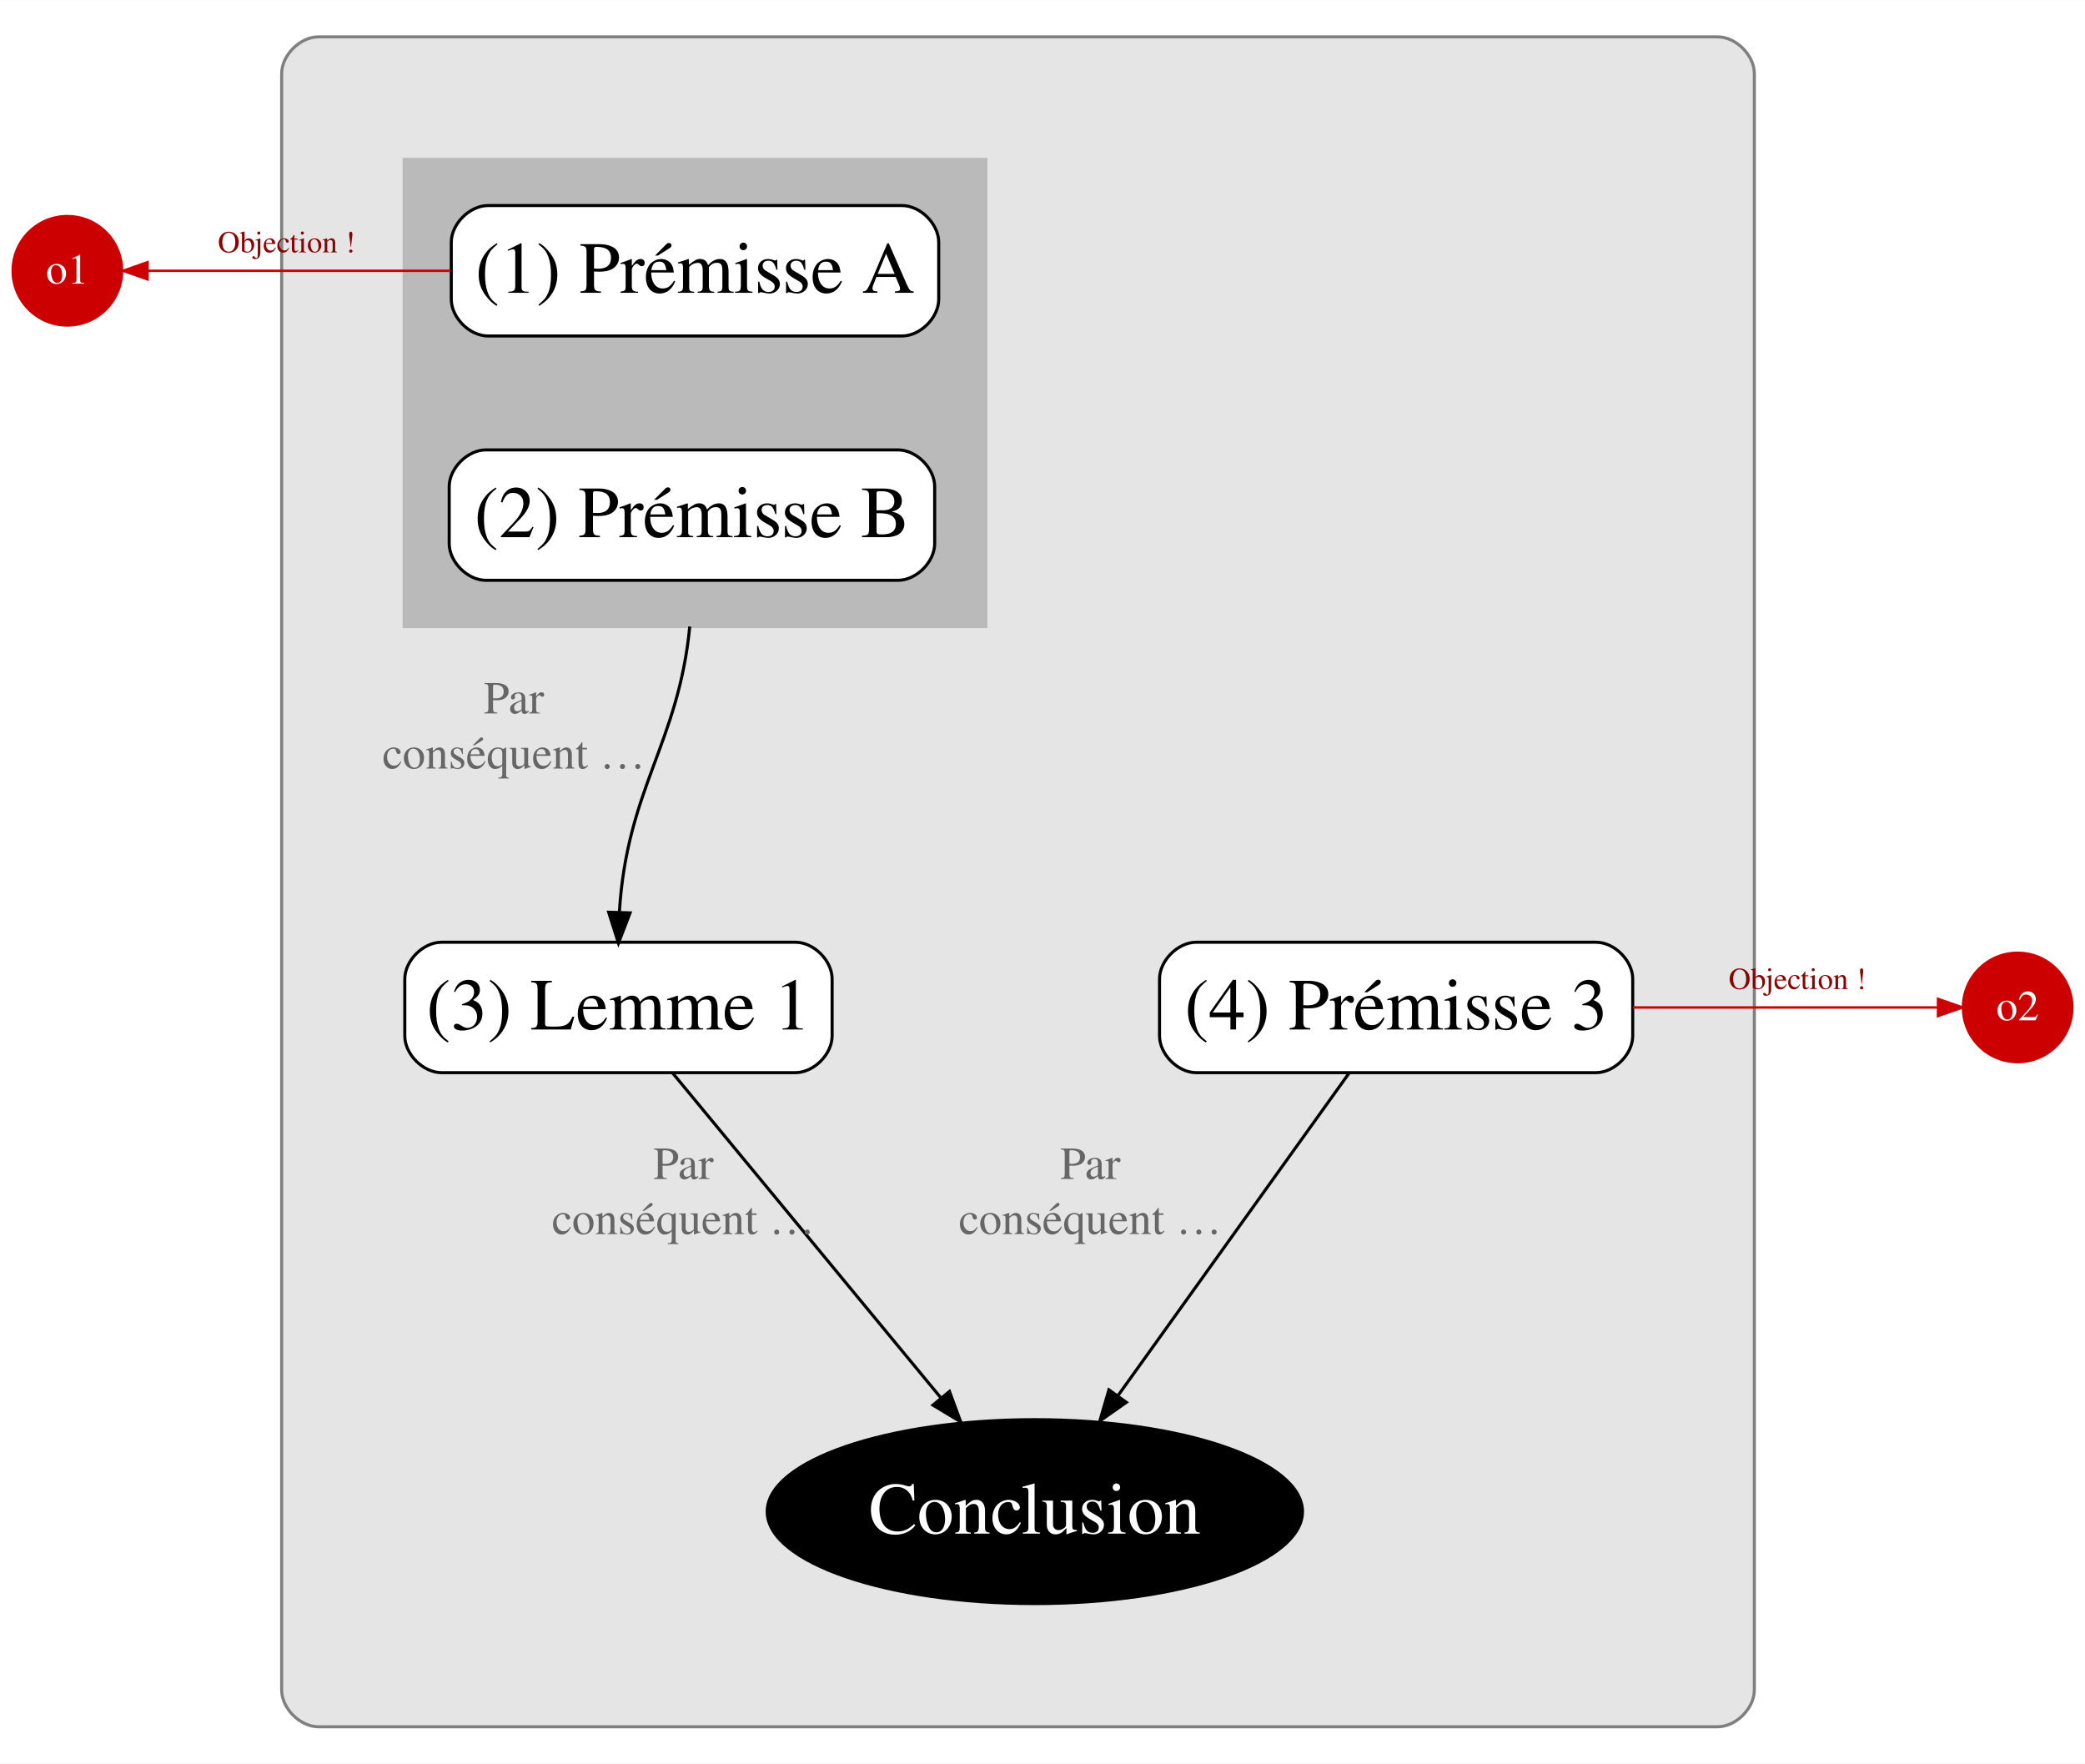
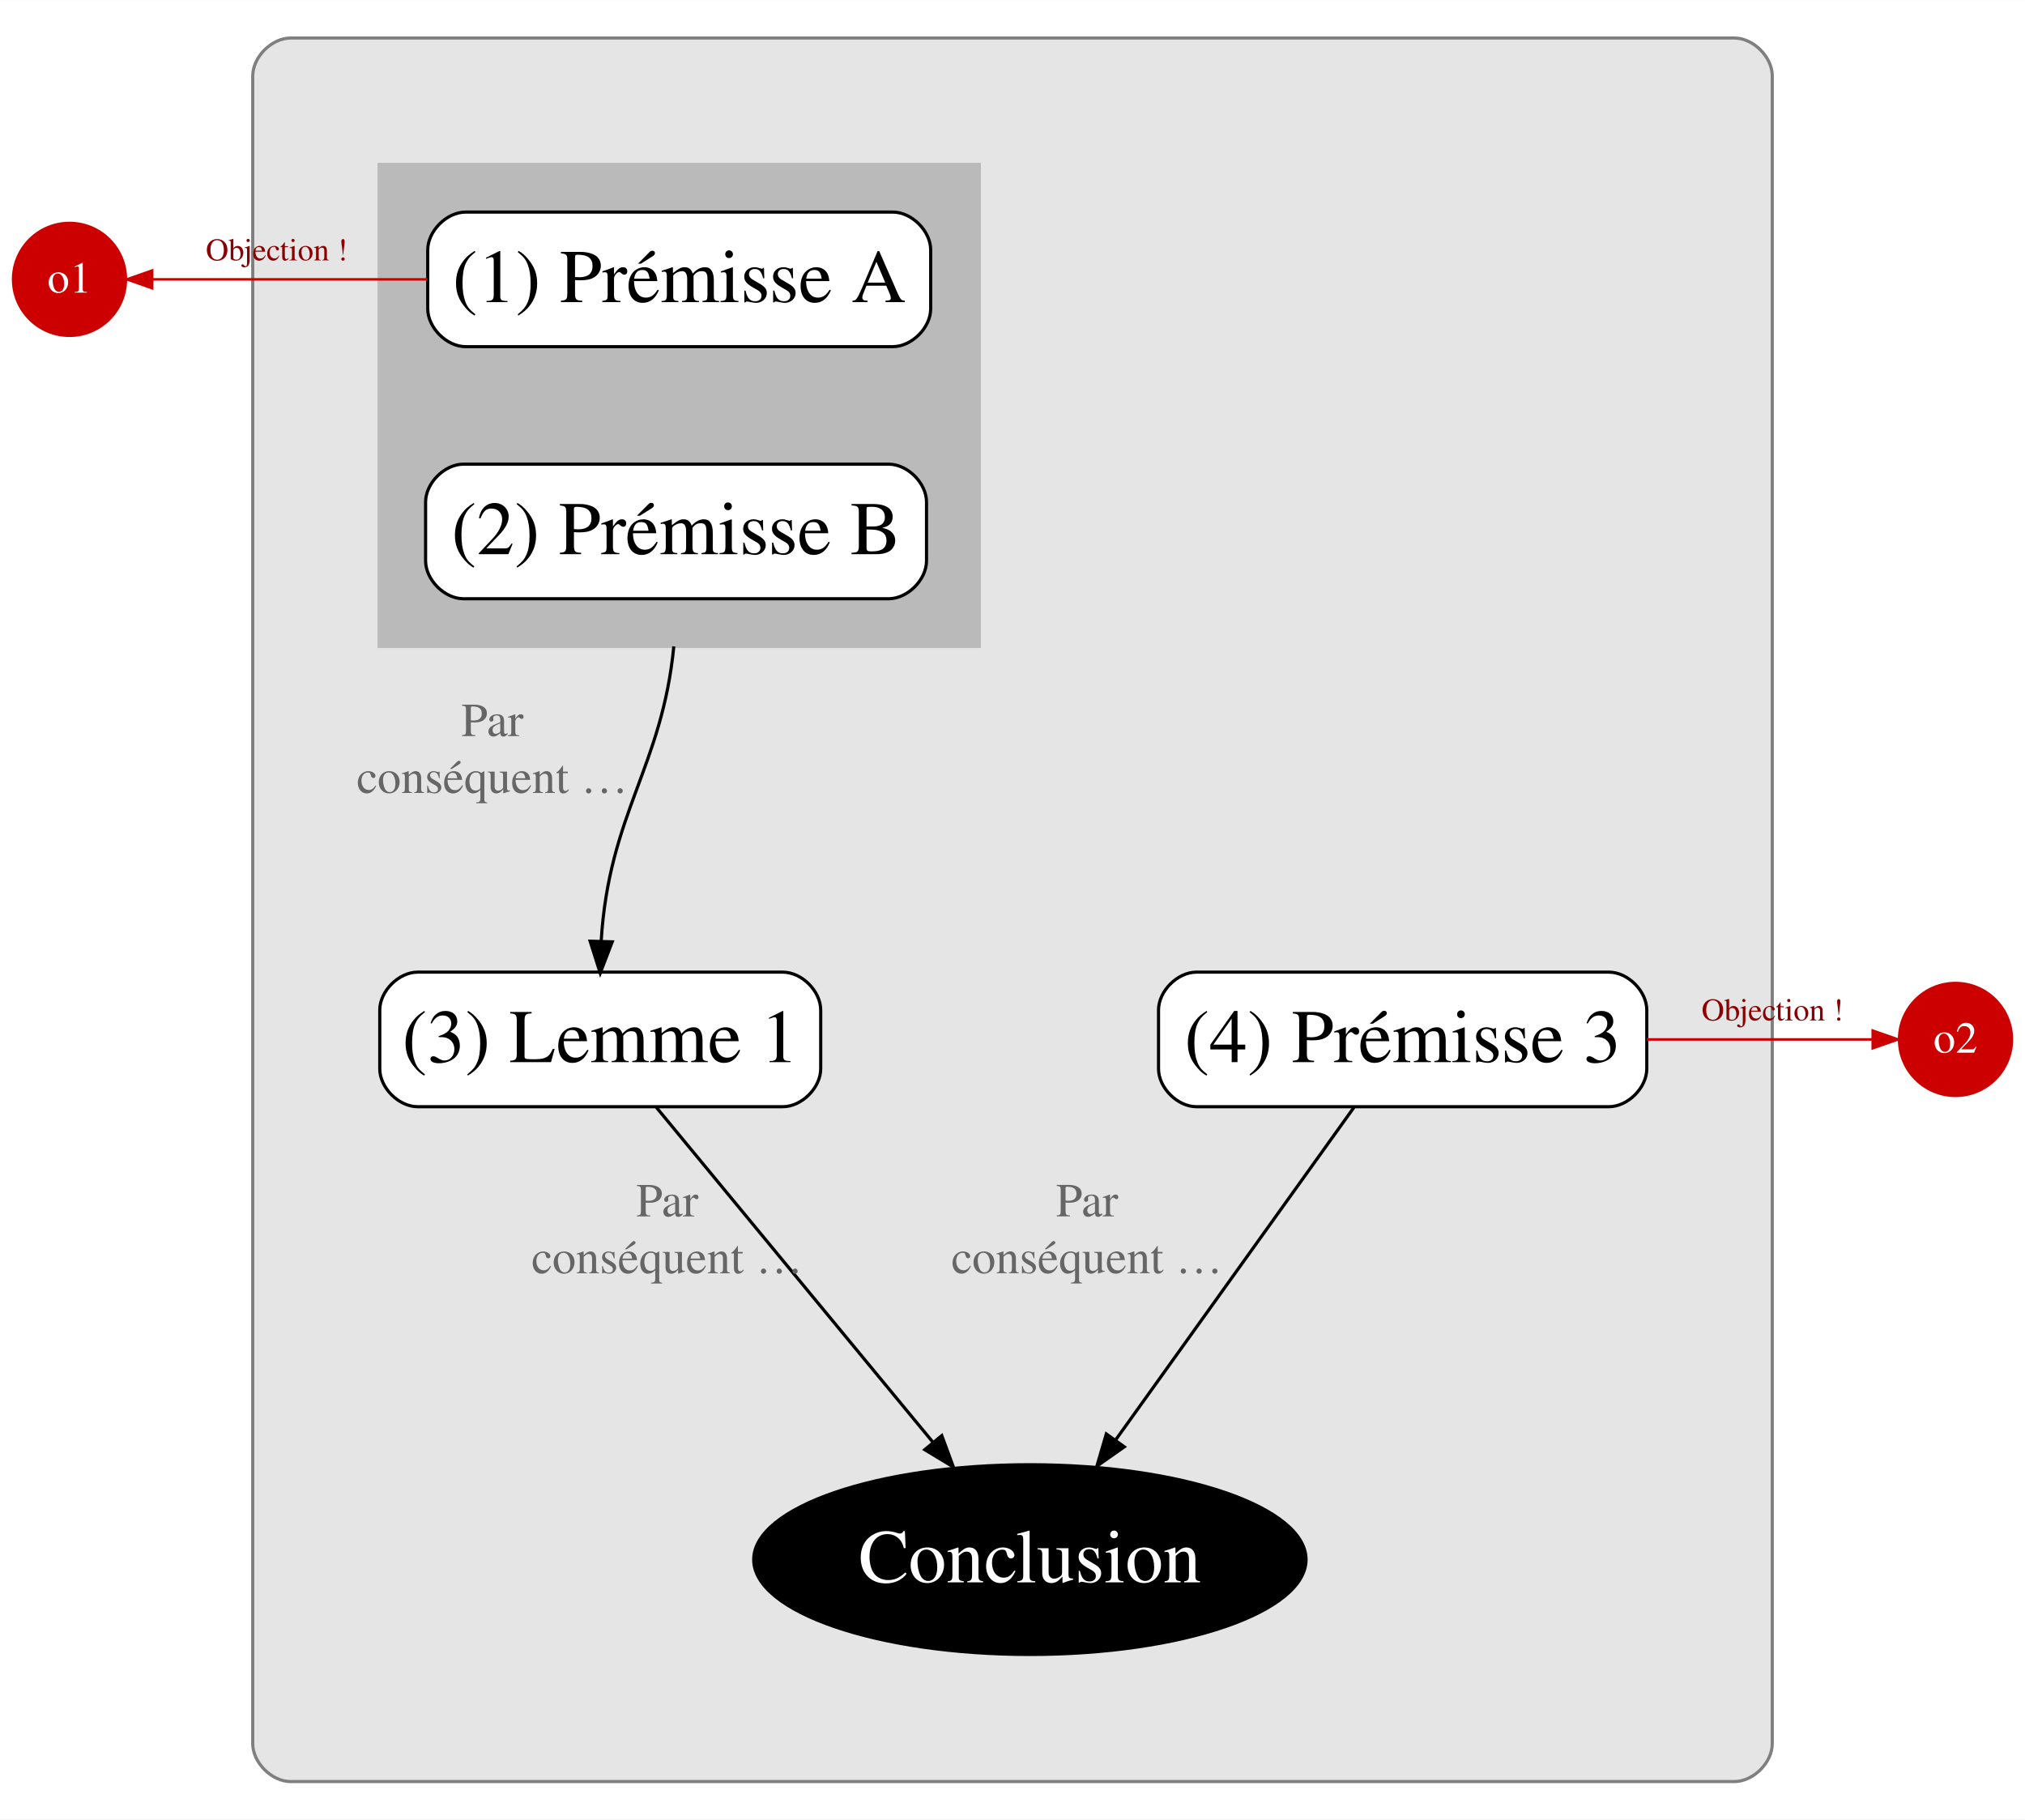
- <svg xmlns="http://www.w3.org/2000/svg" width="681pt" height="576pt" viewBox="0.00 0.00 681.00 575.93">
+ <svg xmlns="http://www.w3.org/2000/svg" width="641pt" height="576pt" viewBox="0.00 0.00 641.00 575.93">
  <g id="graph0" class="graph" transform="scale(1 1) rotate(0) translate(4 571.9283)">
-     <polygon fill="#ffffff" stroke="transparent" points="-4,4 -4,-571.928 677,-571.928 677,4 -4,4" />
+     <polygon fill="#ffffff" stroke="transparent" points="-4,4 -4,-571.928 637,-571.928 637,4 -4,4" />
    <g id="clust2" class="cluster">
-       <path fill="#e5e5e5" stroke="#7f7f7f" d="M100,-8C100,-8 557,-8 557,-8 563,-8 569,-14 569,-20 569,-20 569,-547.928 569,-547.928 569,-553.928 563,-559.928 557,-559.928 557,-559.928 100,-559.928 100,-559.928 94,-559.928 88,-553.928 88,-547.928 88,-547.928 88,-20 88,-20 88,-14 94,-8 100,-8" />
+       <path fill="#e5e5e5" stroke="#7f7f7f" d="M88,-8C88,-8 545,-8 545,-8 551,-8 557,-14 557,-20 557,-20 557,-547.928 557,-547.928 557,-553.928 551,-559.928 545,-559.928 545,-559.928 88,-559.928 88,-559.928 82,-559.928 76,-553.928 76,-547.928 76,-547.928 76,-20 76,-20 76,-14 82,-8 88,-8" />
    </g>
    <g id="clust3" class="cluster">
-       <polygon fill="#bababa" stroke="#bababa" points="128,-367.328 128,-519.928 318,-519.928 318,-367.328 128,-367.328" />
+       <polygon fill="#bababa" stroke="#bababa" points="116,-367.328 116,-519.928 306,-519.928 306,-367.328 116,-367.328" />
    </g>
    <g id="node1" class="node">
      <ellipse fill="#cd0000" stroke="#cd0000" stroke-width=".5" cx="18" cy="-483.528" rx="18" ry="18" />
      <text text-anchor="middle" x="18" y="-479.328" font-family="Times,serif" font-size="14.00" fill="#ffffff">o1</text>
    </g>
    <g id="node2" class="node">
-       <path fill="#ffffff" stroke="#000000" d="M290.604,-504.829C290.604,-504.829 155.396,-504.829 155.396,-504.829 149.396,-504.829 143.396,-498.829 143.396,-492.829 143.396,-492.829 143.396,-474.228 143.396,-474.228 143.396,-468.228 149.396,-462.228 155.396,-462.228 155.396,-462.228 290.604,-462.228 290.604,-462.228 296.604,-462.228 302.604,-468.228 302.604,-474.228 302.604,-474.228 302.604,-492.829 302.604,-492.829 302.604,-498.829 296.604,-504.829 290.604,-504.829" />
-       <text text-anchor="middle" x="223" y="-476.328" font-family="Times,serif" font-size="24.00" fill="#000000">(1) Prémisse A</text>
+       <path fill="#ffffff" stroke="#000000" d="M278.604,-504.829C278.604,-504.829 143.396,-504.829 143.396,-504.829 137.396,-504.829 131.396,-498.829 131.396,-492.829 131.396,-492.829 131.396,-474.228 131.396,-474.228 131.396,-468.228 137.396,-462.228 143.396,-462.228 143.396,-462.228 278.604,-462.228 278.604,-462.228 284.604,-462.228 290.604,-468.228 290.604,-474.228 290.604,-474.228 290.604,-492.829 290.604,-492.829 290.604,-498.829 284.604,-504.829 278.604,-504.829" />
+       <text text-anchor="middle" x="211" y="-476.328" font-family="Times,serif" font-size="24.00" fill="#000000">(1) Prémisse A</text>
    </g>
    <g id="edge1" class="edge">
-       <path fill="none" stroke="#cd0000" stroke-width=".8" d="M44.421,-483.528C69.389,-483.528 108.136,-483.528 143.166,-483.528" />
-       <polygon fill="#cd0000" stroke="#cd0000" stroke-width=".8" points="44.192,-480.728 36.192,-483.528 44.192,-486.328 44.192,-480.728" />
-       <text text-anchor="middle" x="89.599" y="-489.528" font-family="Times,serif" font-size="10.00" fill="#8b0000">Objection !</text>
+       <path fill="none" stroke="#cd0000" stroke-width=".8" d="M44.187,-483.528C66.63,-483.528 100.172,-483.528 131.306,-483.528" />
+       <polygon fill="#cd0000" stroke="#cd0000" stroke-width=".8" points="44.157,-480.728 36.157,-483.528 44.157,-486.328 44.157,-480.728" />
+       <text text-anchor="middle" x="83.599" y="-489.528" font-family="Times,serif" font-size="10.00" fill="#8b0000">Objection !</text>
    </g>
    <g id="node3" class="node">
-       <path fill="#ffffff" stroke="#000000" d="M289.284,-425.029C289.284,-425.029 154.716,-425.029 154.716,-425.029 148.716,-425.029 142.716,-419.029 142.716,-413.029 142.716,-413.029 142.716,-394.428 142.716,-394.428 142.716,-388.428 148.716,-382.428 154.716,-382.428 154.716,-382.428 289.284,-382.428 289.284,-382.428 295.284,-382.428 301.284,-388.428 301.284,-394.428 301.284,-394.428 301.284,-413.029 301.284,-413.029 301.284,-419.029 295.284,-425.029 289.284,-425.029" />
-       <text text-anchor="middle" x="222" y="-396.528" font-family="Times,serif" font-size="24.00" fill="#000000">(2) Prémisse B</text>
+       <path fill="#ffffff" stroke="#000000" d="M277.284,-425.029C277.284,-425.029 142.716,-425.029 142.716,-425.029 136.716,-425.029 130.716,-419.029 130.716,-413.029 130.716,-413.029 130.716,-394.428 130.716,-394.428 130.716,-388.428 136.716,-382.428 142.716,-382.428 142.716,-382.428 277.284,-382.428 277.284,-382.428 283.284,-382.428 289.284,-388.428 289.284,-394.428 289.284,-394.428 289.284,-413.029 289.284,-413.029 289.284,-419.029 283.284,-425.029 277.284,-425.029" />
+       <text text-anchor="middle" x="210" y="-396.528" font-family="Times,serif" font-size="24.00" fill="#000000">(2) Prémisse B</text>
    </g>
    <g id="node4" class="node">
-       <path fill="#ffffff" stroke="#000000" d="M255.787,-264.229C255.787,-264.229 140.213,-264.229 140.213,-264.229 134.213,-264.229 128.213,-258.229 128.213,-252.229 128.213,-252.229 128.213,-233.628 128.213,-233.628 128.213,-227.628 134.213,-221.628 140.213,-221.628 140.213,-221.628 255.787,-221.628 255.787,-221.628 261.788,-221.628 267.788,-227.628 267.788,-233.628 267.788,-233.628 267.788,-252.229 267.788,-252.229 267.788,-258.229 261.788,-264.229 255.787,-264.229" />
-       <text text-anchor="middle" x="198" y="-235.728" font-family="Times,serif" font-size="24.00" fill="#000000">(3) Lemme 1</text>
+       <path fill="#ffffff" stroke="#000000" d="M243.787,-264.229C243.787,-264.229 128.213,-264.229 128.213,-264.229 122.213,-264.229 116.213,-258.229 116.213,-252.229 116.213,-252.229 116.213,-233.628 116.213,-233.628 116.213,-227.628 122.213,-221.628 128.213,-221.628 128.213,-221.628 243.787,-221.628 243.787,-221.628 249.787,-221.628 255.787,-227.628 255.787,-233.628 255.787,-233.628 255.787,-252.229 255.787,-252.229 255.787,-258.229 249.787,-264.229 243.787,-264.229" />
+       <text text-anchor="middle" x="186" y="-235.728" font-family="Times,serif" font-size="24.00" fill="#000000">(3) Lemme 1</text>
    </g>
    <g id="edge3" class="edge">
-       <path fill="none" stroke="#000000" d="M221.287,-367.333C217.6,-329.175 200.775,-314.445 198.303,-274.118" />
-       <polygon fill="#000000" stroke="#000000" points="201.796,-273.82 198,-263.928 194.799,-274.028 201.796,-273.82" />
-       <text text-anchor="middle" x="163.857" y="-338.954" font-family="Times,serif" font-size="15.00" fill="#666666">Par</text>
-       <text text-anchor="middle" x="163.857" y="-320.954" font-family="Times,serif" font-size="15.00" fill="#666666">conséquent …</text>
+       <path fill="none" stroke="#000000" d="M209.287,-367.333C205.6,-329.175 188.775,-314.445 186.303,-274.118" />
+       <polygon fill="#000000" stroke="#000000" points="189.796,-273.82 186,-263.928 182.799,-274.028 189.796,-273.82" />
+       <text text-anchor="middle" x="151.857" y="-338.954" font-family="Times,serif" font-size="15.00" fill="#666666">Par</text>
+       <text text-anchor="middle" x="151.857" y="-320.954" font-family="Times,serif" font-size="15.00" fill="#666666">conséquent …</text>
    </g>
    <g id="node5" class="node">
-       <path fill="#ffffff" stroke="#000000" d="M517.278,-264.229C517.278,-264.229 386.722,-264.229 386.722,-264.229 380.722,-264.229 374.722,-258.229 374.722,-252.229 374.722,-252.229 374.722,-233.628 374.722,-233.628 374.722,-227.628 380.722,-221.628 386.722,-221.628 386.722,-221.628 517.278,-221.628 517.278,-221.628 523.278,-221.628 529.278,-227.628 529.278,-233.628 529.278,-233.628 529.278,-252.229 529.278,-252.229 529.278,-258.229 523.278,-264.229 517.278,-264.229" />
-       <text text-anchor="middle" x="452" y="-235.728" font-family="Times,serif" font-size="24.00" fill="#000000">(4) Prémisse 3</text>
+       <path fill="#ffffff" stroke="#000000" d="M505.278,-264.229C505.278,-264.229 374.722,-264.229 374.722,-264.229 368.722,-264.229 362.722,-258.229 362.722,-252.229 362.722,-252.229 362.722,-233.628 362.722,-233.628 362.722,-227.628 368.722,-221.628 374.722,-221.628 374.722,-221.628 505.278,-221.628 505.278,-221.628 511.278,-221.628 517.278,-227.628 517.278,-233.628 517.278,-233.628 517.278,-252.229 517.278,-252.229 517.278,-258.229 511.278,-264.229 505.278,-264.229" />
+       <text text-anchor="middle" x="440" y="-235.728" font-family="Times,serif" font-size="24.00" fill="#000000">(4) Prémisse 3</text>
    </g>
    <g id="node6" class="node">
-       <ellipse fill="#000000" stroke="#000000" cx="334" cy="-78.264" rx="87.418" ry="30.03" />
-       <text text-anchor="middle" x="334" y="-71.064" font-family="Times,serif" font-size="24.00" fill="#ffffff">Conclusion</text>
+       <ellipse fill="#000000" stroke="#000000" cx="322" cy="-78.264" rx="87.418" ry="30.03" />
+       <text text-anchor="middle" x="322" y="-71.064" font-family="Times,serif" font-size="24.00" fill="#ffffff">Conclusion</text>
    </g>
    <g id="edge5" class="edge">
-       <path fill="none" stroke="#000000" d="M215.78,-221.401C237.949,-194.559 276.209,-148.235 303.189,-115.569" />
-       <polygon fill="#000000" stroke="#000000" points="306.119,-117.517 309.789,-107.578 300.722,-113.06 306.119,-117.517" />
-       <text text-anchor="middle" x="219.221" y="-186.908" font-family="Times,serif" font-size="15.00" fill="#666666">Par</text>
-       <text text-anchor="middle" x="219.221" y="-168.908" font-family="Times,serif" font-size="15.00" fill="#666666">conséquent …</text>
+       <path fill="none" stroke="#000000" d="M203.78,-221.401C225.949,-194.559 264.209,-148.235 291.189,-115.569" />
+       <polygon fill="#000000" stroke="#000000" points="294.119,-117.517 297.789,-107.578 288.722,-113.06 294.119,-117.517" />
+       <text text-anchor="middle" x="207.221" y="-186.908" font-family="Times,serif" font-size="15.00" fill="#666666">Par</text>
+       <text text-anchor="middle" x="207.221" y="-168.908" font-family="Times,serif" font-size="15.00" fill="#666666">conséquent …</text>
    </g>
    <g id="edge6" class="edge">
-       <path fill="none" stroke="#000000" d="M436.574,-221.401C417.477,-194.753 384.62,-148.903 361.241,-116.278" />
-       <polygon fill="#000000" stroke="#000000" points="363.887,-113.962 355.217,-107.872 358.197,-118.039 363.887,-113.962" />
-       <text text-anchor="middle" x="352.111" y="-186.922" font-family="Times,serif" font-size="15.00" fill="#666666">Par</text>
-       <text text-anchor="middle" x="352.111" y="-168.922" font-family="Times,serif" font-size="15.00" fill="#666666">conséquent …</text>
+       <path fill="none" stroke="#000000" d="M424.574,-221.401C405.477,-194.753 372.62,-148.903 349.241,-116.278" />
+       <polygon fill="#000000" stroke="#000000" points="351.887,-113.962 343.217,-107.872 346.197,-118.039 351.887,-113.962" />
+       <text text-anchor="middle" x="340.111" y="-186.922" font-family="Times,serif" font-size="15.00" fill="#666666">Par</text>
+       <text text-anchor="middle" x="340.111" y="-168.922" font-family="Times,serif" font-size="15.00" fill="#666666">conséquent …</text>
    </g>
    <g id="node7" class="node">
-       <ellipse fill="#cd0000" stroke="#cd0000" stroke-width=".5" cx="655" cy="-242.928" rx="18" ry="18" />
-       <text text-anchor="middle" x="655" y="-238.728" font-family="Times,serif" font-size="14.00" fill="#ffffff">o2</text>
+       <ellipse fill="#cd0000" stroke="#cd0000" stroke-width=".5" cx="615" cy="-242.928" rx="18" ry="18" />
+       <text text-anchor="middle" x="615" y="-238.728" font-family="Times,serif" font-size="14.00" fill="#ffffff">o2</text>
    </g>
    <g id="edge7" class="edge">
-       <path fill="none" stroke="#cd0000" stroke-width=".8" d="M529.325,-242.928C564.405,-242.928 603.576,-242.928 628.717,-242.928" />
-       <polygon fill="#cd0000" stroke="#cd0000" stroke-width=".8" points="628.995,-245.728 636.995,-242.928 628.995,-240.128 628.995,-245.728" />
-       <text text-anchor="middle" x="583.069" y="-248.928" font-family="Times,serif" font-size="10.00" fill="#8b0000">Objection !</text>
+       <path fill="none" stroke="#cd0000" stroke-width=".8" d="M517.267,-242.928C542.834,-242.928 569.583,-242.928 588.621,-242.928" />
+       <polygon fill="#cd0000" stroke="#cd0000" stroke-width=".8" points="588.793,-245.728 596.793,-242.928 588.793,-240.128 588.793,-245.728" />
+       <text text-anchor="middle" x="557.069" y="-248.928" font-family="Times,serif" font-size="10.00" fill="#8b0000">Objection !</text>
    </g>
  </g>
</svg>
